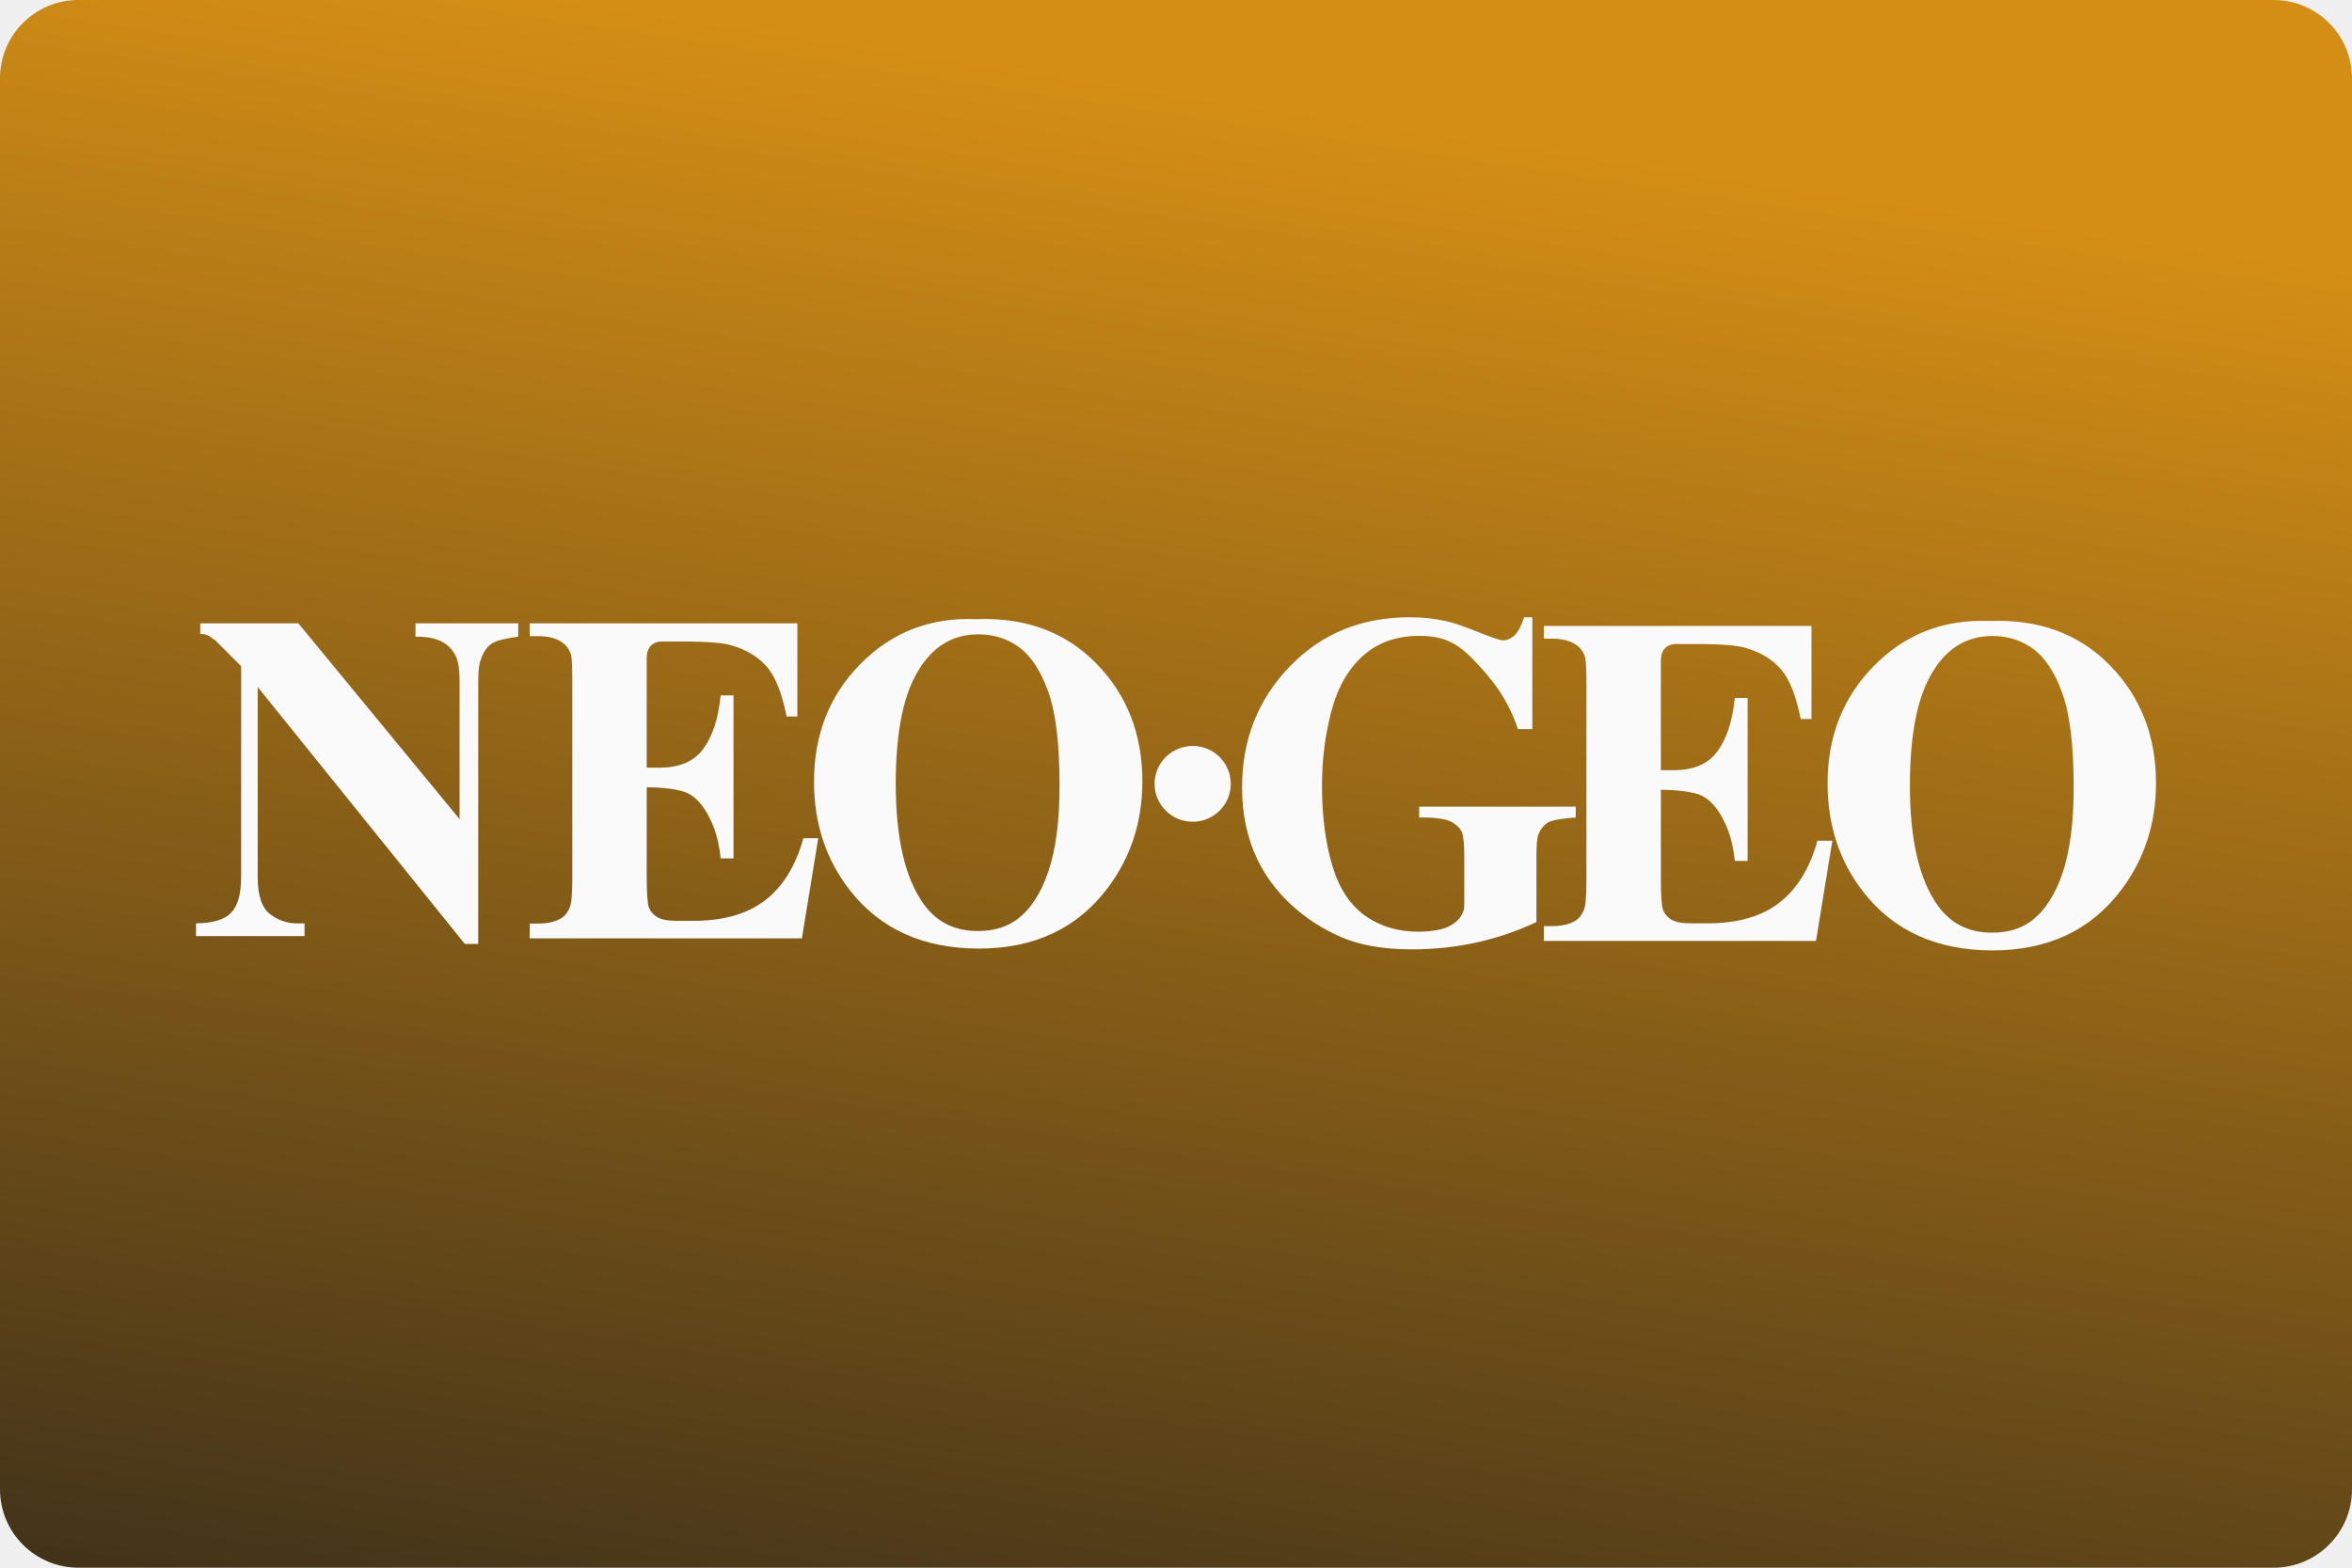
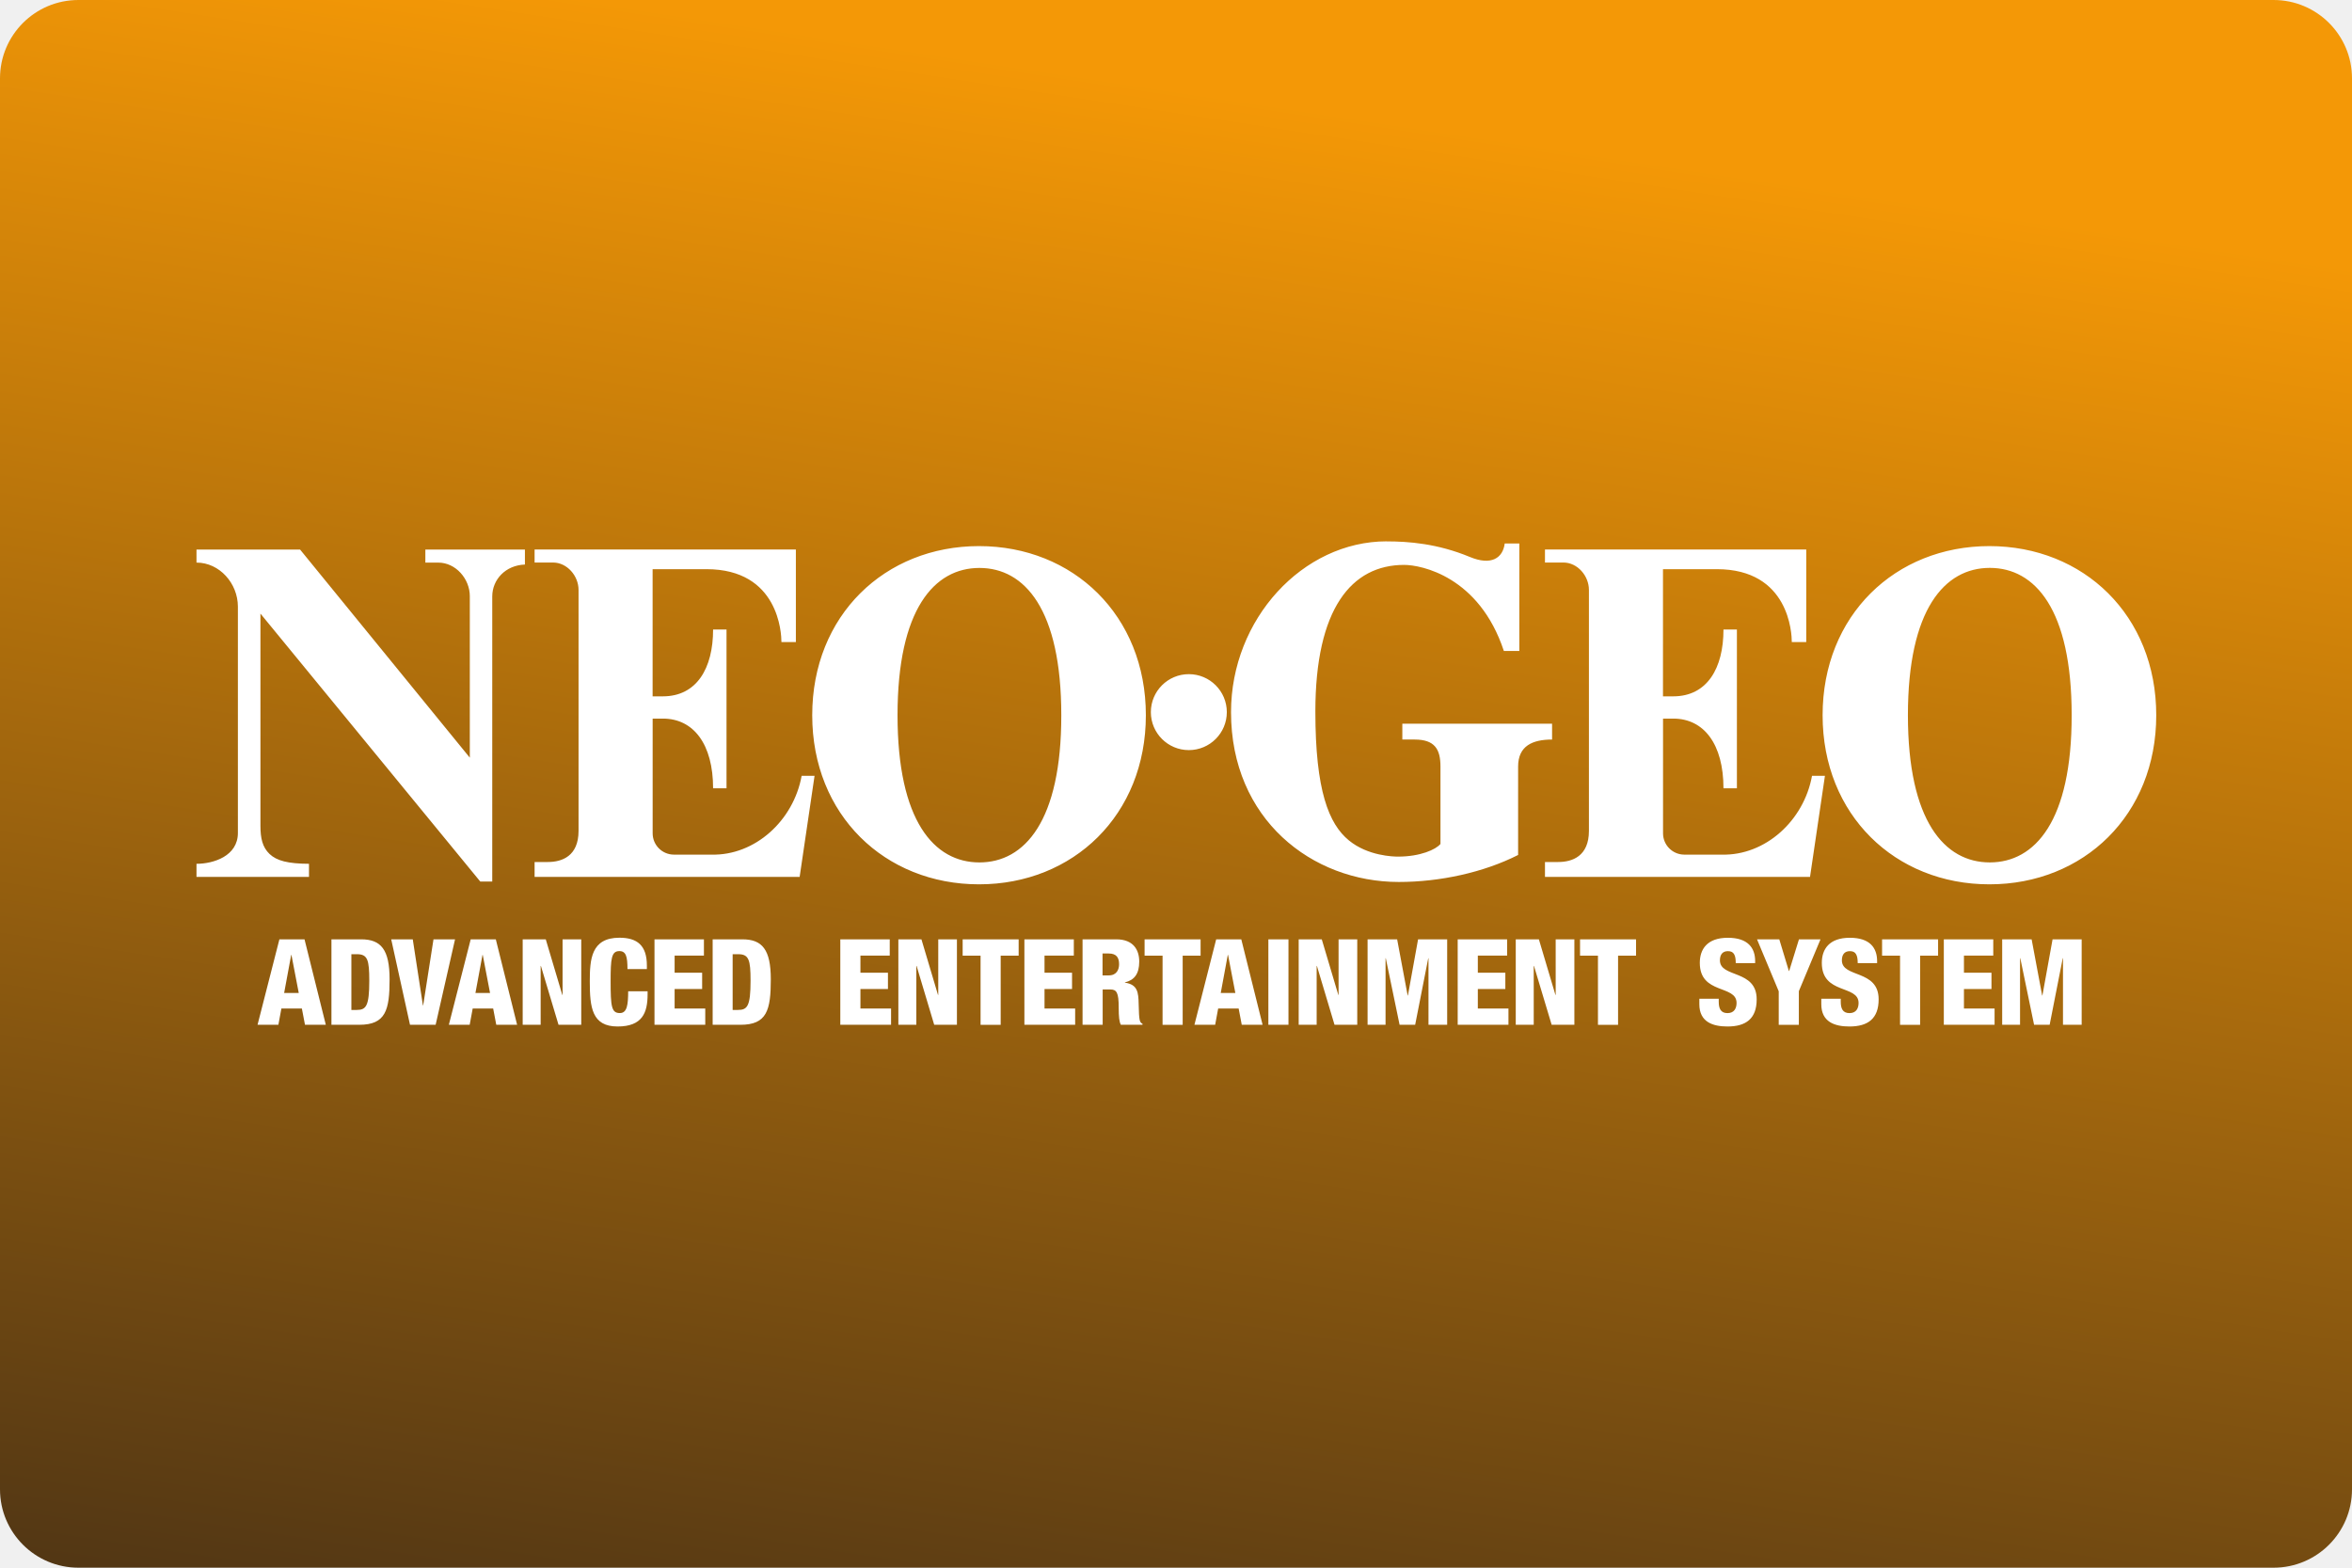
- <svg xmlns="http://www.w3.org/2000/svg" width="480" height="320" version="1.1" viewBox="0 0 480 320">
+ <svg xmlns="http://www.w3.org/2000/svg" width="480" height="320" version="1.1" viewBox="0 0 480 320" xml:space="preserve">
  <defs>
-     <linearGradient id="a" x1="32.49" x2="15.594" y2="110.79" gradientTransform="scale(3.7795)" gradientUnits="userSpaceOnUse">
-       <stop stop-color="#d48e15" offset="0" />
-       <stop stop-color="#1a1a1a" offset="1" />
+     <linearGradient id="a" x1="32.49" x2="15.59" y2="110.8" gradientTransform="scale(3.78)" gradientUnits="userSpaceOnUse">
+       <stop stop-color="#f49806" offset="0" />
+       <stop stop-color="#261c18" offset="1" />
    </linearGradient>
  </defs>
-   <rect width="480" height="320" ry="16" fill="url(#a)" stroke-linecap="square" stroke-linejoin="round" stroke-width="2" style="paint-order:stroke fill markers" />
-   <path d="m287.63 126c-9.817 0-17.964 3.357-24.439 10.07-6.475 6.719-9.711 14.945-9.711 24.682 0 5.441 1.05 10.357 3.16 14.748 1.655 3.405 3.951 6.465 6.887 9.189 2.937 2.72 6.327 4.915 10.164 6.59 3.841 1.668 8.667 2.506 14.479 2.506 4.549 0 8.932-0.469 13.166-1.404 4.232-0.938 8.301-2.326 12.225-4.166v-13.461c0-2.359 0.134-3.842 0.404-4.445 0.481-1.149 1.165-1.97 2.053-2.467 0.886-0.496 3.305-0.818 5.56-0.98v-2.203h-31.953v2.203l0.01 0.015h1.582c1.479 0 4.009 0.303 5.051 0.91 1.042 0.603 1.728 1.282 2.059 2.031 0.332 0.749 0.502 2.4 0.502 4.951v10.018c0 3.023-3.21 4.564-4.756 4.898-1.553 0.333-3.062 0.5-4.531 0.5-4.237 0-7.896-1.098-10.98-3.295-3.08-2.197-5.312-5.631-6.697-10.314-1.382-4.678-2.072-10.115-2.072-16.326 0-5.123 0.633-10.12 1.897-14.988 1.267-4.869 3.419-8.663 6.459-11.387 3.04-2.721 6.849-4.08 11.424-4.08 4.788 0 7.591 1.206 11.115 4.851 3.605 3.726 7.061 7.96 9.08 14.176h2.949v-22.82h-1.678c-0.605 1.828-1.265 3.069-1.986 3.724-0.725 0.658-1.511 0.984-2.35 0.984-0.544 0-2.3-0.595-5.266-1.783-2.964-1.19-5.111-1.911-6.434-2.166-2.438-0.506-4.332-0.762-7.371-0.762zm-86.556 0.348c-0.614-3e-3 -1.235 9e-3 -1.863 0.033-9.308-0.382-17.153 2.637-23.523 9.064-6.382 6.421-9.564 14.451-9.564 24.078 0 8.577 2.449 15.989 7.355 22.238 6.202 7.905 14.984 11.865 26.344 11.865l-0.012-2e-3c11.322 0 20.091-4.145 26.299-12.438 4.684-6.248 7.029-13.482 7.029-21.713 0-9.627-3.142-17.645-9.422-24.057-5.891-6.01-13.438-9.033-22.643-9.07zm203.26 0.375c-8.555 0.04-15.824 3.07-21.797 9.096-6.383 6.422-9.564 14.451-9.564 24.078 0 8.578 2.449 15.99 7.353 22.24 6.204 7.905 14.984 11.863 26.344 11.863 11.322 0 20.094-4.144 26.301-12.438 4.686-6.241 7.029-13.484 7.029-21.713 0-9.627-3.143-17.648-9.422-24.059-6.285-6.411-14.451-9.421-24.506-9.035l-0.01-2e-3c-0.582-0.024-1.158-0.034-1.728-0.031zm-296.23 0.508v2.619h1.721c2.099 0 3.755 0.441 4.963 1.322 0.859 0.599 1.447 1.455 1.764 2.559 0.161 0.66 0.24 2.443 0.24 5.346v40.212c0 3.218-0.175 5.207-0.525 5.961-0.444 1.071-1.083 1.831-1.906 2.272-1.147 0.664-2.657 0.994-4.535 0.994h-1.721v3.025h55.546l3.338-20.439h-3.031c-1.591 5.69-4.208 9.925-7.849 12.697-3.642 2.774-8.487 4.16-14.525 4.16h-3.447c-1.846 0-3.178-0.253-4.008-0.754-0.826-0.507-1.391-1.154-1.693-1.941-0.301-0.79-0.453-2.952-0.453-6.482v-18.08c3.104 0 6.741 0.402 8.373 1.209 1.63 0.803 3.061 2.379 4.291 4.717 1.234 2.339 2.042 4.921 2.426 8.588h2.621v-33.272h-2.621c-0.513 4.997-1.696 8.355-3.553 10.916-1.853 2.562-4.846 3.842-8.971 3.842h-2.568v-22.32c-0.021-3.88 3.455-3.43 3.455-3.43h4.057c4.912 0 8.258 0.285 10.043 0.854 3.061 0.946 5.426 2.433 7.099 4.453 1.675 2.021 2.973 5.356 3.898 9.996h2.195v-19.021h-54.622zm58.884 43.87h0.019l-0.018-8e-3zm-126.12-43.866v2.158c1.903 0.063 1.971 0.697 2.984 1.232l5.363 5.373-0.008 43.067c0 3.406-0.676 5.814-2.025 7.232-1.351 1.419-3.746 2.144-7.181 2.176v2.603h22.154v-2.596h-1.465c-2.115 0-3.994-0.646-5.637-1.939-1.64-1.294-2.461-3.782-2.461-7.473v-38.835l42.267 52.442 2.74 4e-3v-53.487c0-3.041 0.254-3.924 0.758-5.176s1.209-2.154 2.109-2.709c0.902-0.554 2.669-1.005 5.299-1.353v-2.721h-20.969v2.721c3.457-0.063 5.926 0.822 7.389 2.66 1.072 1.362 1.607 2.713 1.607 6.58v28.01l-32.904-39.971h-20.021zm21.287 61.247h0.01l-0.01-8e-3zm252.91-60.718v2.603h1.723c2.099 0 3.754 0.441 4.961 1.324 0.86 0.599 1.45 1.453 1.766 2.557 0.161 0.66 0.242 2.444 0.242 5.348v40.21c0 3.218-0.176 5.207-0.527 5.967-0.445 1.071-1.083 1.827-1.908 2.269-1.147 0.664-2.657 0.996-4.531 0.996h-1.725v3.023h55.548l3.338-20.447h-3.045c-1.591 5.692-4.21 9.926-7.853 12.699l0.029-2e-3c-3.641 2.774-8.487 4.162-14.531 4.162h-3.445c-1.847 0-3.18-0.25-4.01-0.756-0.822-0.505-1.391-1.153-1.691-1.941-0.302-0.788-0.453-2.95-0.453-6.48v-18.08c3.105 0 6.739 0.402 8.371 1.209 1.63 0.803 3.061 2.377 4.291 4.717 1.235 2.338 2.042 4.922 2.426 8.588h2.621v-33.272h-2.621c-0.514 4.999-1.696 8.355-3.553 10.916-1.855 2.561-4.846 3.842-8.971 3.842h-2.568v-22.318c-0.02-3.879 3.453-3.432 3.453-3.432h4.059c4.908 0 8.252 0.287 10.037 0.857 3.059 0.946 5.427 2.43 7.099 4.451 1.675 2.023 2.97 5.352 3.894 9.996h2.199v-19.006h-54.624zm-115.4 1.715c3.134 0 5.902 0.875 8.306 2.629 2.405 1.753 4.383 4.757 5.936 9.01 1.551 4.257 2.328 10.666 2.328 19.238 0 7.202-0.759 13.044-2.281 17.521-1.519 4.478-3.646 7.739-6.377 9.779-2.14 1.594-4.809 2.391-8.008 2.391-4.749 0-8.44-1.849-11.084-5.545-3.785-5.29-5.678-13.461-5.678-24.523 0-9.308 1.224-16.446 3.676-21.416l0.01-4e-3c3.009-6.053 7.399-9.08 13.172-9.08zm206.96 0.338c3.135 0 5.906 0.878 8.31 2.631 2.405 1.752 4.384 4.757 5.934 9.01 1.553 4.257 2.328 10.666 2.328 19.244 0 7.202-0.758 13.044-2.281 17.523l0.01-0.01c-1.522 4.478-3.646 7.738-6.377 9.773-2.142 1.596-4.811 2.393-8.01 2.393-4.749 0-8.437-1.85-11.08-5.545-3.785-5.289-5.68-13.461-5.68-24.523 0-9.308 1.225-16.446 3.678-21.416 3.01-6.053 7.398-9.08 13.168-9.08zm-163.22 22.447c-4.292 0-7.773 3.462-7.773 7.736 0 4.271 3.479 7.736 7.773 7.736 4.291 0 7.773-3.462 7.773-7.736 0-4.272-3.479-7.736-7.773-7.736z" fill="#fafafa" stroke-width="1" style="paint-order:stroke markers fill" />
-   <style type="text/css">.st0{fill:#FC0C18;}
- 	.st1{fill:#FC0C18;}</style>
+   <rect width="480" height="320" ry="16" fill="url(#a)" />
+   <path d="m283 110.5c-17.15 0-31.77 15.89-31.77 34.86 0 21.86 16.51 34.67 34.23 34.67 8.398 0 17.31-1.938 24.36-5.512v-18.05c0-4.23 2.949-5.512 6.93-5.512v-3.23h-30.56v3.23h2.521c4.095 0 5.262 1.98 5.262 5.512v15.8c-0.938 1.146-4.137 2.584-8.648 2.584-0.917 0-6.147-0.105-10.05-3.314-4.084-3.355-6.834-10.15-6.834-26.3 0-21.03 7.398-29.93 18.12-29.93 3.49 0 15.32 2.354 20.35 17.57h3.156v-21.94h-2.98c-0.375 2.949-2.708 4.584-7.115 2.75-6.658-2.761-12.61-3.178-16.96-3.178zm-83.2 0.971c-19.23 0-34.04 14.16-34.04 34.52s14.82 34.52 34.04 34.52c19.23 0 34.05-14.16 34.05-34.52s-14.82-34.52-34.05-34.52zm206.2 0c-19.23 0-34.04 14.16-34.04 34.52s14.82 34.52 34.04 34.52c19.23 0 34.05-14.16 34.05-34.52s-14.82-34.52-34.05-34.52zm-365.9 0.697v2.668c4.72 0 8.449 4.262 8.449 8.992v46.2c0 4.72-4.98 6.293-8.449 6.293v2.668h22.96v-2.668c-4.303-0.021-6.576-0.614-8.045-2-1.469-1.396-1.865-3.242-1.865-5.773v-43.3l44.86 54.69h2.449v-58.18c0-3.449 2.698-6.378 6.668-6.523v-3.062h-20.32v2.668h2.646c3.553 0 6.428 3.314 6.428 6.846v32.97l-34.64-42.48h-21.14zm69 0v2.656h3.76c2.876 0 5.211 2.721 5.211 5.586v49.19c0 5.178-3.398 6.355-6.273 6.355h-2.697v3.043h8.971 45.12l3.043-20.63h-2.637c-1.657 9.159-9.554 16.31-18.41 16.08h-7.648c-2.396 0-4.346-1.949-4.346-4.346v-23.42h2.096c6.252 0 10.24 5.23 10.24 14.23h2.74v-15.95-0.812-15.65h-2.74c0 7.919-3.346 13.64-10.25 13.64h-2.094v-25.96h10.99c14.8 0 15.3 13.18 15.3 14.88h2.947v-14.32-4.574h-53.31zm206.2 0v2.656h3.762c2.876 0 5.209 2.721 5.209 5.586v49.19c0 5.178-3.398 6.355-6.273 6.355h-2.697v3.043h8.971 45.12l3.043-20.63h-2.637c-1.657 9.159-9.554 16.31-18.41 16.08h-7.648c-2.396 0-4.344-1.949-4.344-4.346v-23.42h2.094c6.252 0 10.24 5.23 10.24 14.23h2.74v-15.95-0.812-15.65h-2.74c0 7.919-3.344 13.64-10.25 13.64h-2.096v-25.96h10.99c14.8 0 15.3 13.18 15.3 14.88h2.947v-14.32-4.574h-53.31zm90.78 3.75c9.242 0 16.71 8.461 16.71 30.06 0.021 21.6-7.471 30.06-16.71 30.06s-16.71-8.461-16.71-30.06 7.492-30.06 16.71-30.06zm-206.2 0.012c9.242 0 16.71 8.459 16.71 30.06 0.021 21.59-7.471 30.05-16.71 30.05s-16.71-8.461-16.71-30.06 7.492-30.05 16.71-30.05zm42.74 21.68a7.752 7.752 0 0 0-7.752 7.752 7.752 7.752 0 0 0 7.752 7.752 7.752 7.752 0 0 0 7.752-7.752 7.752 7.752 0 0 0-7.752-7.752zm-116.2 53.8c-5.814 0-6.053 4.47-6.053 8.939 0 5.251 0.417 9.18 5.668 9.18 5.074 0 6.127-2.815 6.127-6.576v-0.613h-3.961c-0.021 2.719-0.196 4.449-1.707 4.449-1.709 0-1.877-1.345-1.877-6.523 0-4.564 0.147-6.127 1.783-6.127 1.365 0 1.656 1.126 1.656 3.668h3.959v-0.729c0-4.105-1.98-5.668-5.596-5.668zm226.2 0.01c-4.23 0-5.721 2.345-5.721 5.127 0 6.523 7.502 4.416 7.502 8.178 0 1-0.416 2.074-1.854 2.074-1.417 0-1.783-1.001-1.783-2.324v-0.613h-3.959v1.125c0 3.636 2.762 4.543 5.742 4.543 3.761 0 5.959-1.584 5.959-5.543 0-6.158-7.502-4.325-7.502-7.961 0-1.261 0.616-1.875 1.637-1.875 0.615 0 1.01 0.197 1.25 0.613 0.25 0.396 0.344 1 0.344 1.834h3.959v-0.416c0-2.688-1.469-4.762-5.574-4.762zm24.9 0c-4.23 0-5.721 2.345-5.721 5.127 0 6.523 7.502 4.416 7.502 8.178 0 1-0.416 2.074-1.854 2.074-1.417 0-1.783-1.001-1.783-2.324v-0.613h-3.969v1.125c0 3.636 2.76 4.543 5.74 4.543 3.761 0 5.961-1.584 5.961-5.543 0-6.158-7.502-4.325-7.502-7.961 0-1.261 0.614-1.875 1.635-1.875 0.615 0 1.01 0.197 1.25 0.613 0.25 0.396 0.346 1 0.346 1.834h3.959v-0.416c0-2.688-1.459-4.762-5.564-4.762zm-320.5 0.322-4.459 17.44h4.252l0.613-3.324h4.18l0.635 3.324h4.252l-4.346-17.44h-5.127zm10.62 0v17.44h5.668c5.397 0 6.201-2.961 6.201-9.285 0-6.054-1.742-8.158-5.795-8.158h-6.074zm12.2 0 3.834 17.44h5.232l3.959-17.44h-4.398l-2.104 13.48h-0.053l-2.072-13.48h-4.398zm16.22 0-4.459 17.44h4.252l0.615-3.324h4.178l0.635 3.324h4.252l-4.346-17.44h-5.127zm10.61 0v17.44h3.668v-12.01h0.053l3.594 12.01h4.637v-17.44h-3.812v11.34h-0.053l-3.375-11.34h-4.711zm26.9 0v17.44h10.36v-3.324h-6.252v-3.98h5.617v-3.324h-5.617v-3.49h5.98v-3.324h-10.09zm11.87 0v17.44h5.668c5.397 0 6.199-2.961 6.199-9.285 0-6.054-1.74-8.158-5.793-8.158h-6.074zm26.05 0v17.44h10.36v-3.324h-6.252v-3.98h5.617v-3.324h-5.617v-3.49h5.982v-3.324h-10.09zm11.85 0v17.44h3.668v-12.01h0.053l3.594 12.01h4.637v-17.44h-3.812v11.34h-0.053l-3.377-11.34h-4.709zm13.12 0v3.324h3.656v14.12h4.105v-14.12h3.668v-3.324h-11.43zm12.6 0v17.44h10.36v-3.324h-6.252v-3.98h5.615v-3.324h-5.615v-3.49h5.98v-3.324h-10.09zm11.87 0v17.44h4.105v-7.211h1.564c1.292 0 1.707 0.636 1.707 3.668 0 1.98 0.125 2.959 0.438 3.543h4.418v-0.219c-0.584-0.25-0.708-0.584-0.781-4.033-0.052-2.344-0.197-3.981-2.812-4.346v-0.051c1.907-0.469 2.928-1.71 2.928-4.252 0-2.396-1.199-4.543-4.689-4.543h-6.877zm12.66 0v3.324h3.668v14.12h4.105v-14.12h3.656v-3.324h-11.43zm14.61 0-4.438 17.44h4.23l0.613-3.324h4.18l0.635 3.324h4.252l-4.346-17.44h-5.127zm10.65 0v17.44h4.104v-17.44h-4.104zm6.188 0v17.44h3.668v-12.01h0.053l3.594 12.01h4.637v-17.44h-3.812v11.34h-0.053l-3.375-11.34h-4.711zm14.06 0v17.44h3.668v-13.58h0.051l2.814 13.58h3.178l2.668-13.58h0.051v13.58h3.814v-17.44h-5.939l-2.074 11.46h-0.051l-2.146-11.46h-6.012-0.021zm18.39 0v17.44h10.36v-3.324h-6.25v-3.98h5.615v-3.324h-5.615v-3.49h5.98v-3.324h-10.09zm11.85 0v17.44h3.668v-12.01h0.053l3.605 12.01h4.637v-17.44h-3.814v11.34h-0.053l-3.375-11.34h-4.709-0.012zm13.12 0v3.324h3.656v14.12h4.105v-14.12h3.668v-3.324h-11.43zm36.12 0 4.418 10.58h0.01v6.867h4.105v-6.867l4.418-10.58h-4.396l-2 6.471h-0.053l-1.959-6.471h-4.543zm25.52 0v3.324h3.668v14.12h4.094v-14.12h3.668v-3.324h-11.43zm12.6 0v17.44h10.36v-3.324h-6.252v-3.98h5.617v-3.324h-5.617v-3.49h5.982v-3.324h-10.09zm11.91 0v17.44h3.646v-13.58h0.053l2.812 13.58h3.178l2.668-13.58h0.053v13.58h3.812v-17.44h-5.938l-2.074 11.46h-0.053l-2.146-11.46h-6.012zm-183.6 2.887h1.25c1.636 0 2.125 0.876 2.125 2.199 0 1.021-0.447 2.271-2.104 2.271h-1.271v-4.471zm-153.3 0.146h1.146c2.167 0 2.51 1.145 2.51 5.396 0 5.22-0.656 5.98-2.562 5.98h-1.094v-11.38zm77.81 0h1.145c2.167 0 2.512 1.145 2.512 5.396 0 5.22-0.656 5.98-2.562 5.98h-1.094v-11.38zm-90.09 0.144h0.051l1.49 7.764h-2.98l1.439-7.764zm39.04 0h0.051l1.49 7.764h-2.979l1.438-7.764zm152.1 0h0.053l1.49 7.764h-2.98l1.438-7.764z" fill="#fff" />
</svg>
